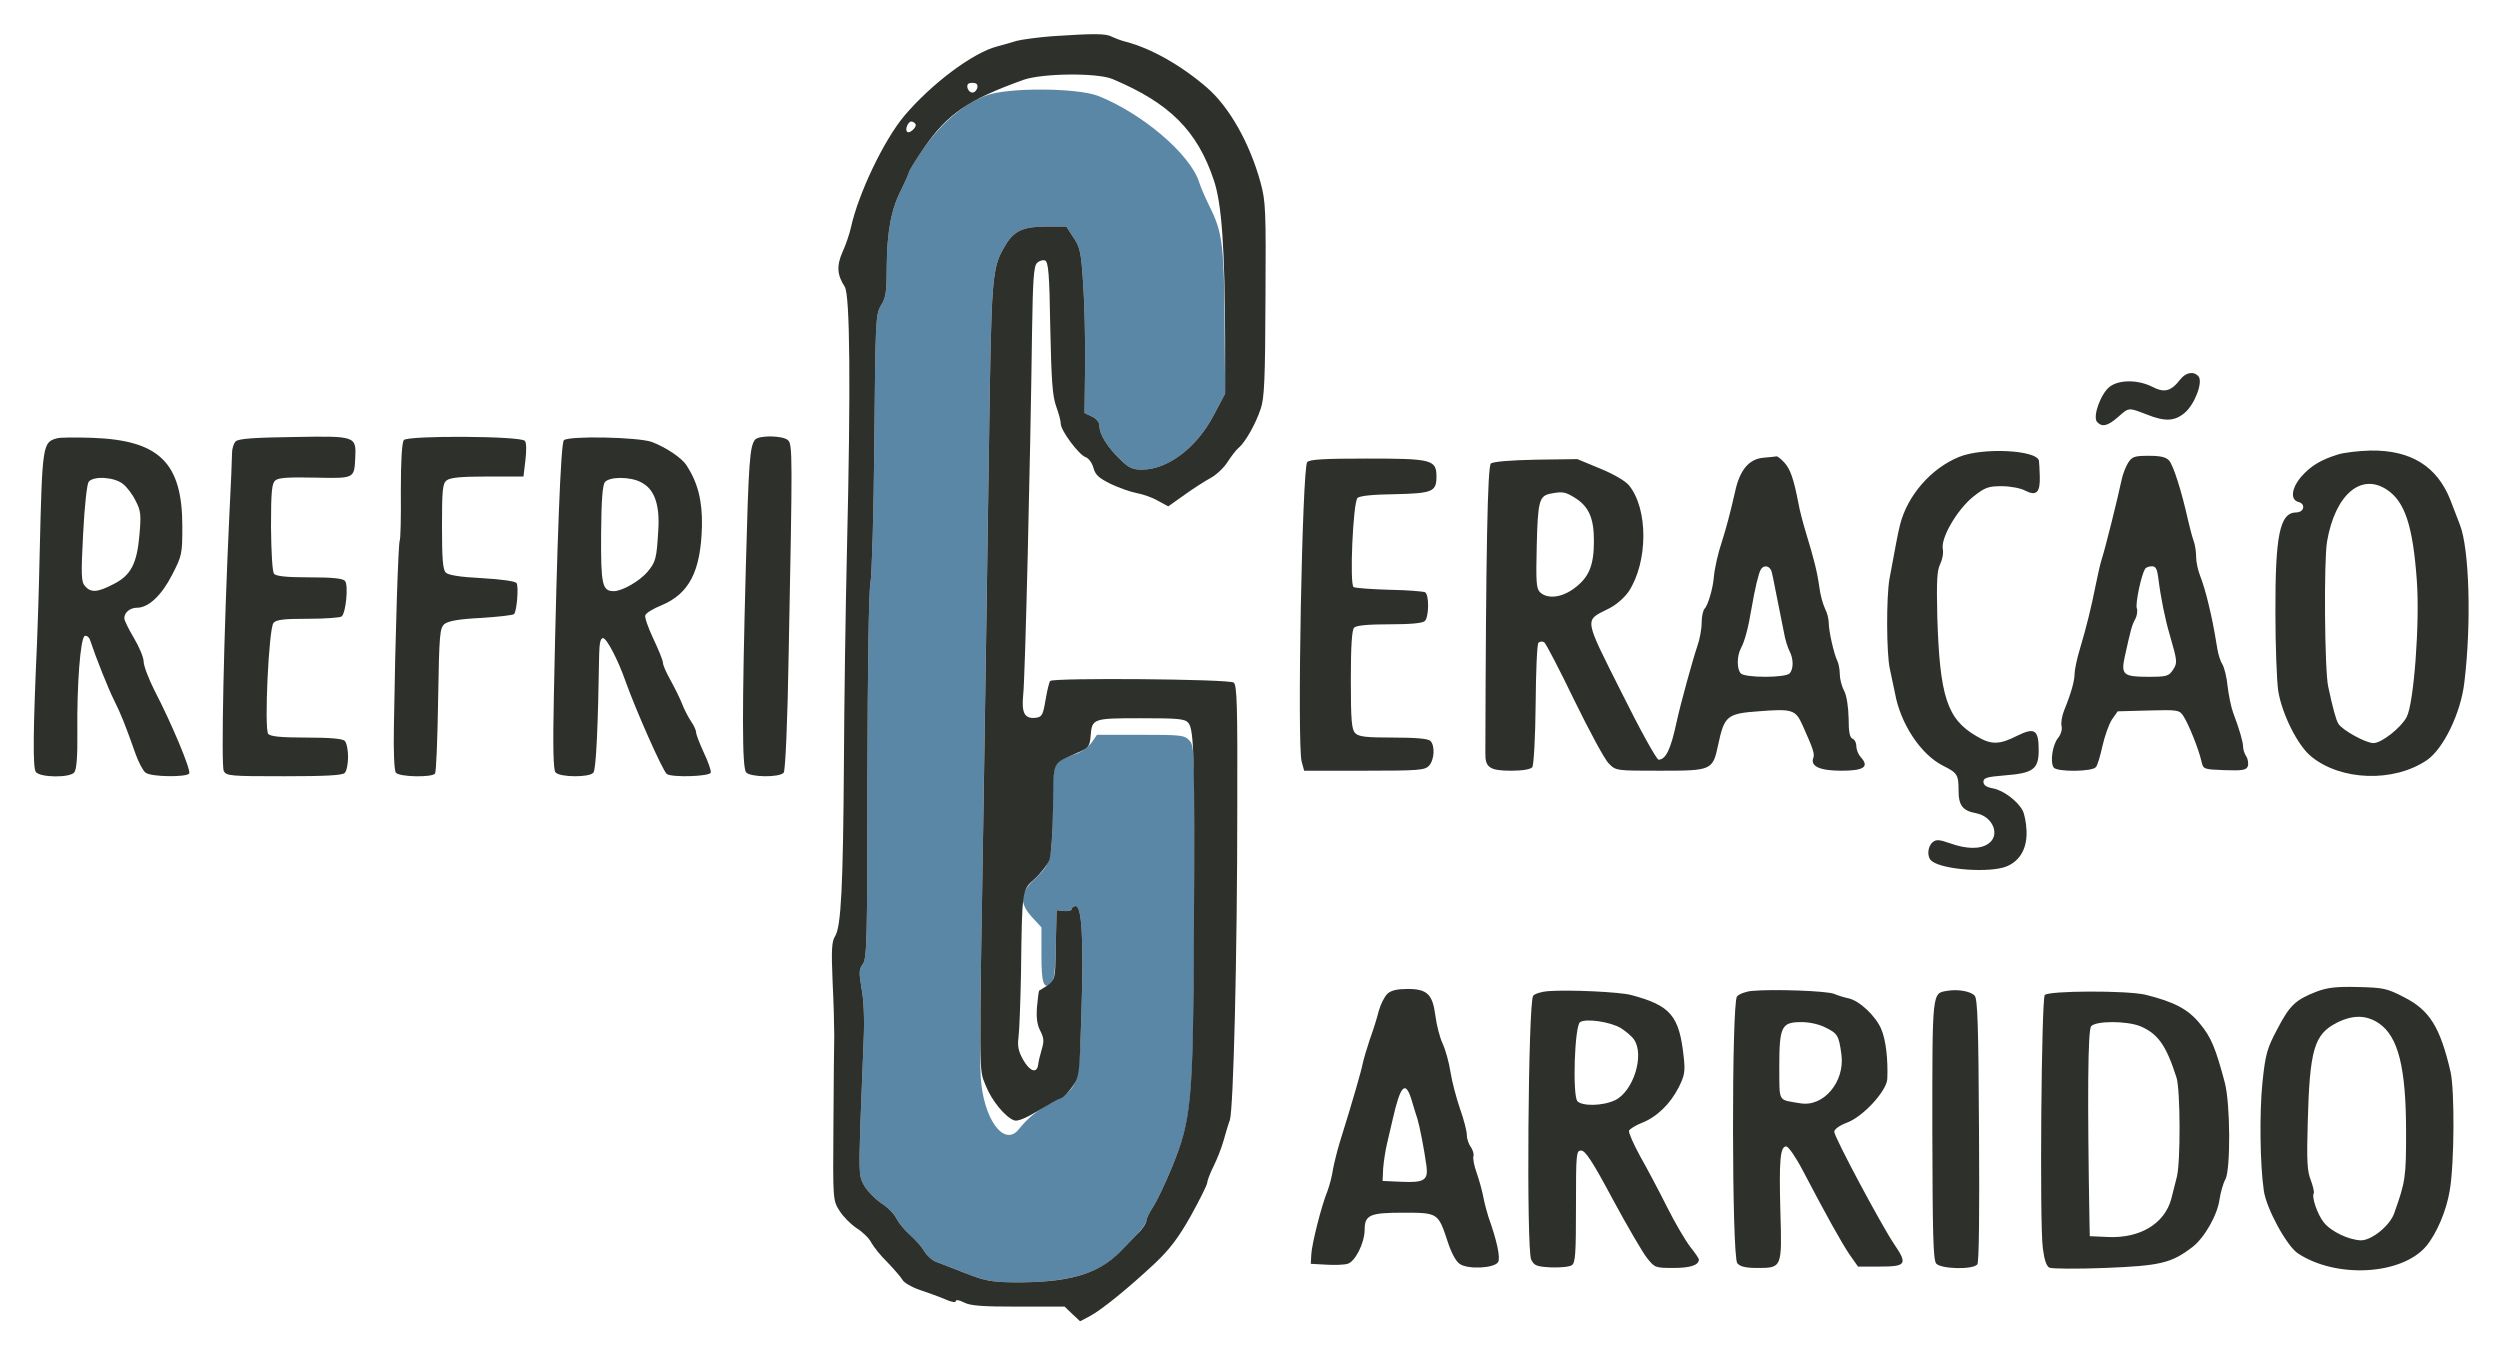
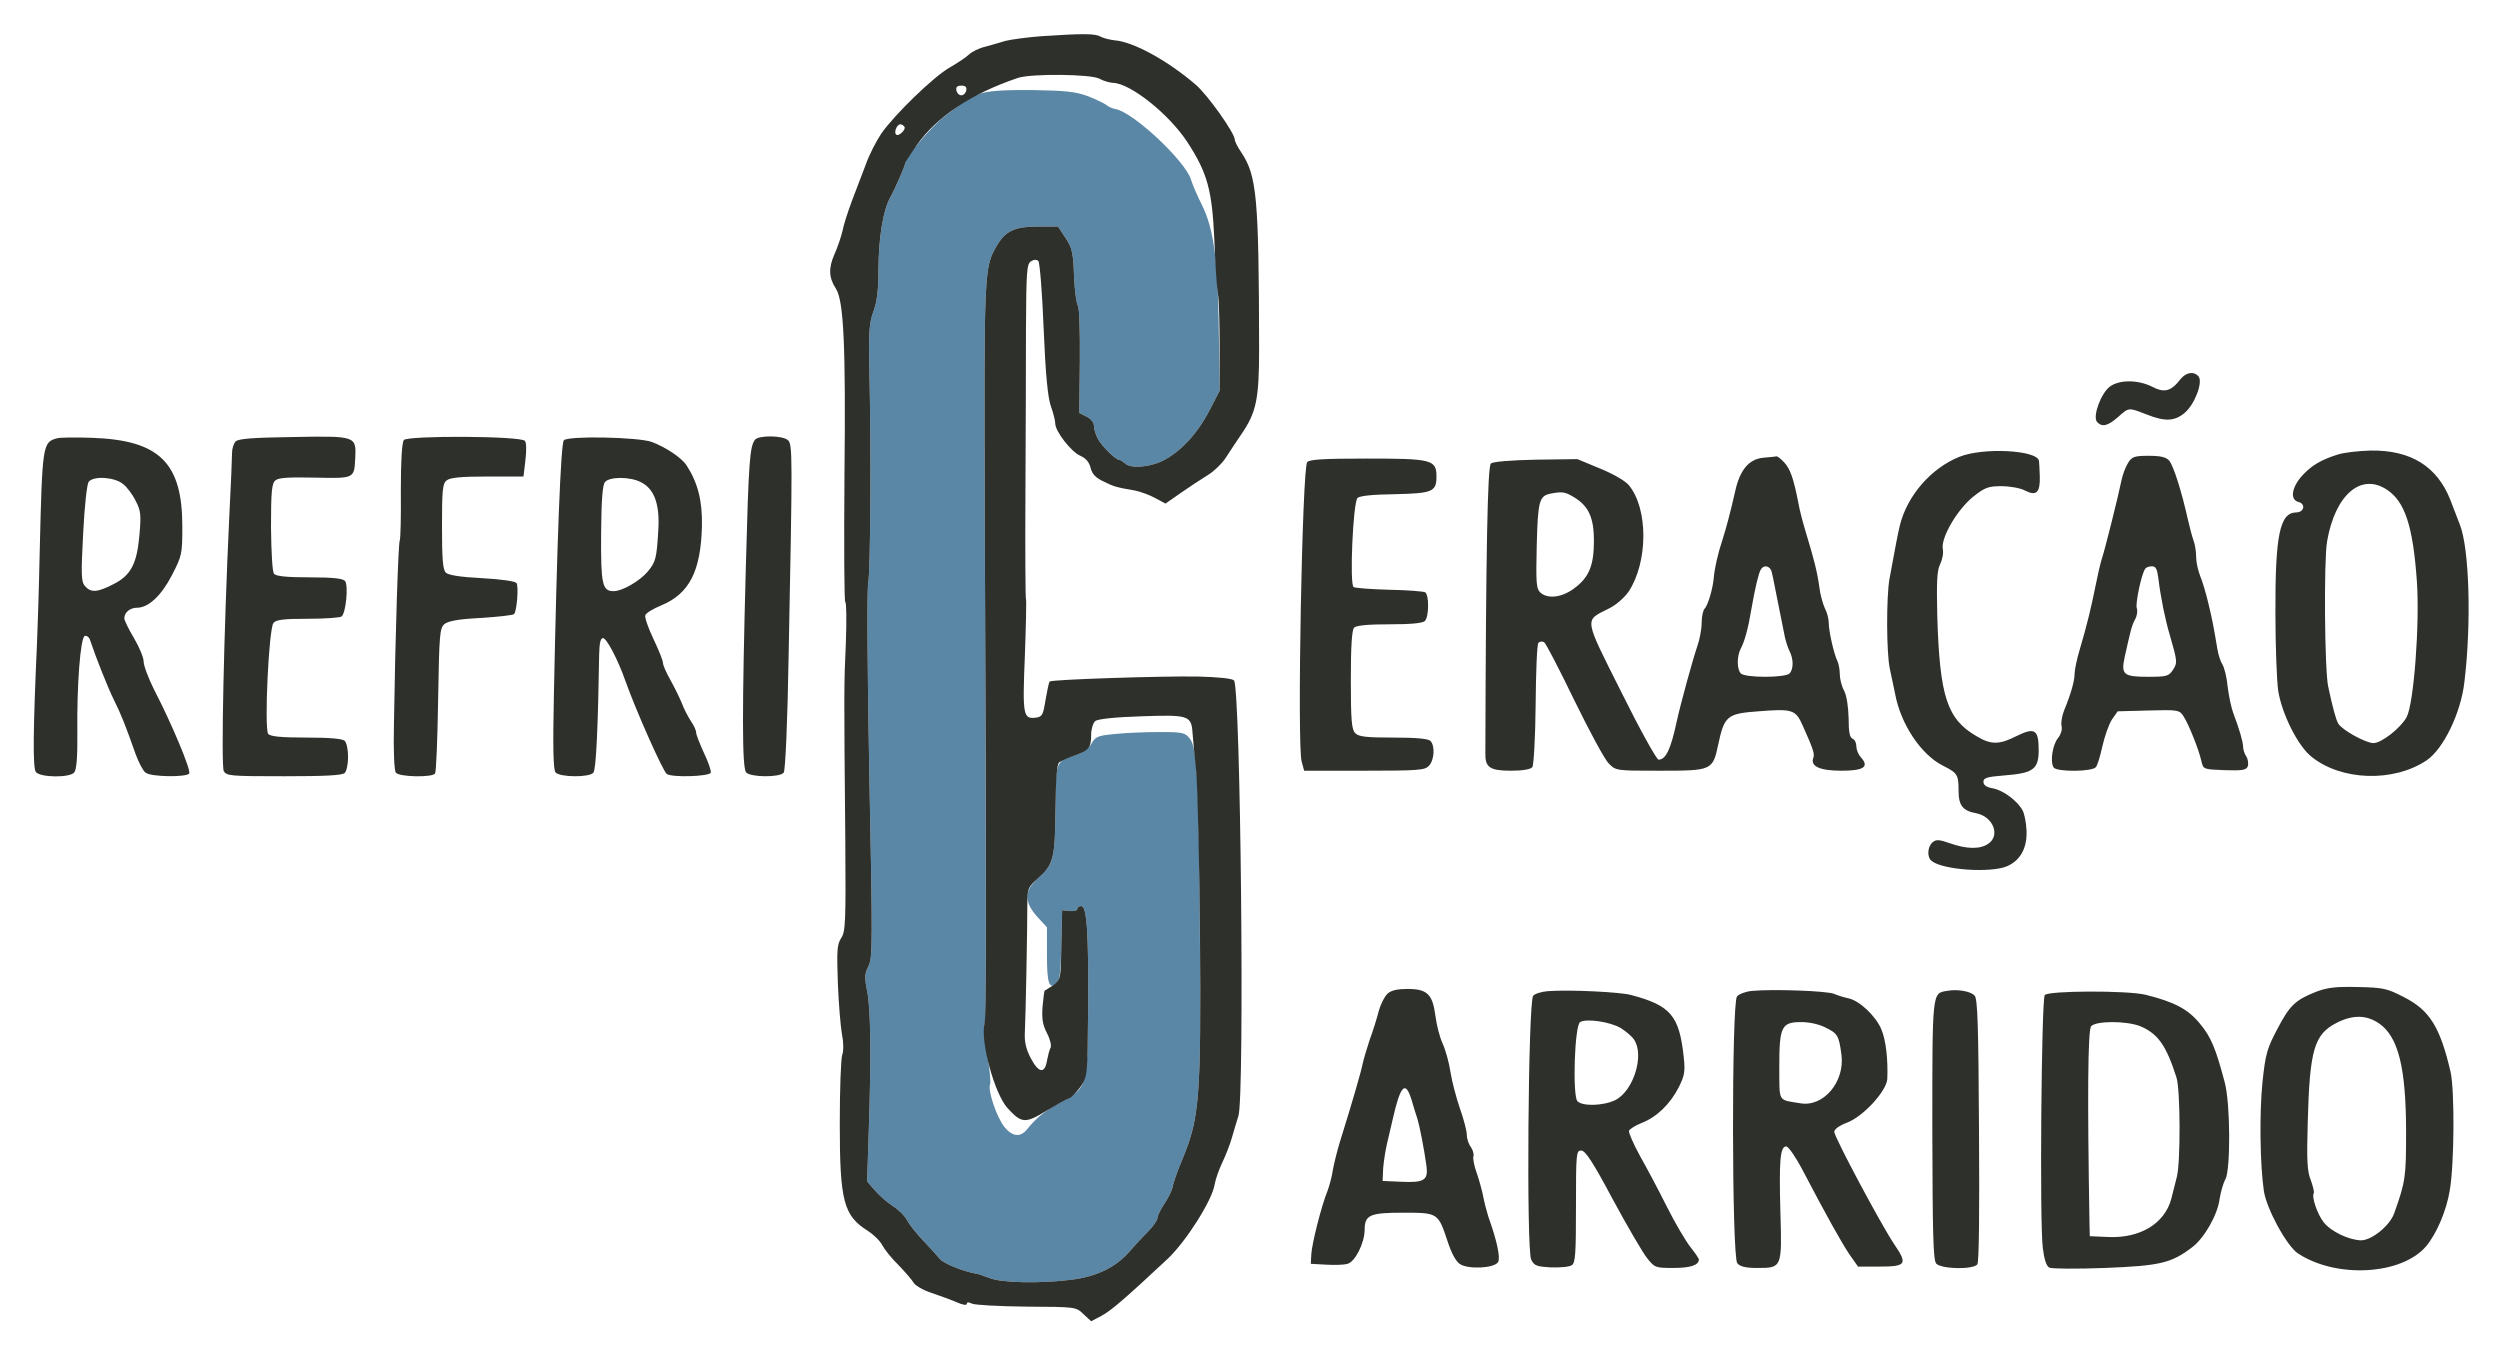
<svg xmlns="http://www.w3.org/2000/svg" viewBox="166 56 905 489" role="img" aria-label="Refrigeração Garrido">
  <g id="letra-g" transform="translate(0,950) scale(0.1,-0.1)" fill="#5B87A6">
-     <path d="M5232 8595 c-81 -29 -162 -98 -227 -190 -30 -44 -55 -83 -55 -88 0 -5 -12 -32 -26 -61 -38 -72 -53 -154 -54 -280 0 -92 -3 -114 -21 -142 -19 -32 -20 -50 -24 -496 -2 -255 -9 -483 -14 -508 -6 -27 -10 -307 -11 -700 0 -591 -2 -658 -16 -679 -15 -20 -15 -31 -5 -90 8 -43 11 -111 7 -196 -3 -71 -8 -210 -12 -308 -5 -170 -4 -179 17 -213 12 -19 39 -46 60 -60 21 -13 46 -38 54 -55 9 -17 32 -45 51 -61 19 -17 42 -43 51 -59 9 -15 28 -32 42 -37 14 -5 62 -24 106 -41 68 -27 95 -32 170 -33 197 -2 307 28 384 105 17 18 47 48 66 68 19 19 35 42 35 50 0 8 11 30 24 50 13 19 44 84 69 145 73 179 77 226 80 925 2 575 1 598 -17 618 -18 20 -29 21 -177 21 l-158 0 -20 -29 c-12 -16 -38 -35 -59 -41 -82 -27 -80 -20 -81 -200 -2 -179 -7 -197 -63 -250 -56 -51 -59 -87 -14 -138 l36 -39 0 -101 c0 -102 8 -125 35 -102 11 9 15 44 17 138 l3 127 28 -3 c15 -1 27 2 27 8 0 5 6 10 14 10 22 0 29 -118 21 -379 -8 -274 -10 -280 -108 -333 -56 -30 -85 -54 -119 -96 -54 -67 -130 40 -138 193 -2 39 -3 126 -2 195 5 294 24 1522 32 2075 9 638 10 654 60 738 31 52 65 67 149 67 l71 0 26 -40 c24 -35 28 -55 35 -167 5 -71 8 -204 7 -298 l-2 -170 27 -13 c17 -8 27 -21 27 -35 0 -29 29 -76 75 -120 31 -31 45 -37 79 -37 93 0 197 79 258 194 l43 81 -2 258 c-2 278 -8 326 -53 417 -15 30 -33 71 -39 90 -32 102 -207 250 -366 313 -76 29 -324 31 -403 2z" />
+     <path d="M5208 8601 c-23 -8 -47 -18 -53 -23 -5 -5 -38 -30 -72 -56 -50 -38 -146 -151 -146 -172 0 -9 -37 -94 -54 -124 -26 -47 -42 -143 -43 -258 0 -78 -5 -120 -18 -155 -15 -41 -18 -72 -15 -208 7 -296 4 -730 -4 -775 -5 -25 -3 -330 4 -700 12 -606 12 -657 -3 -687 -14 -28 -15 -41 -5 -90 13 -66 15 -234 6 -504 l-6 -186 28 -32 c15 -18 45 -44 65 -57 21 -13 44 -36 52 -52 8 -15 34 -48 58 -73 23 -24 50 -54 60 -66 13 -17 86 -46 133 -54 6 0 26 -8 46 -15 42 -18 182 -21 294 -7 95 11 166 46 216 105 19 22 49 54 67 72 17 18 32 39 32 47 0 8 12 32 26 53 14 21 27 48 29 59 1 12 18 60 38 107 58 142 65 225 61 750 -3 597 -10 732 -36 765 -18 23 -25 25 -111 25 -51 0 -123 -3 -161 -7 -62 -6 -70 -9 -85 -35 -9 -16 -30 -33 -51 -39 -80 -26 -78 -20 -79 -198 -2 -179 -7 -201 -63 -250 -51 -45 -52 -85 -3 -140 l35 -38 0 -101 c0 -102 8 -125 35 -102 11 9 15 44 17 138 l3 127 28 -3 c15 -1 27 2 27 8 0 5 6 10 14 10 20 0 27 -90 25 -370 -2 -286 -3 -289 -102 -342 -56 -30 -85 -54 -119 -96 -24 -30 -52 -27 -81 7 -28 34 -62 133 -53 156 3 8 -1 55 -10 103 -8 48 -13 100 -9 116 5 30 5 325 0 1831 -3 904 -3 907 45 988 31 52 65 67 149 67 l71 0 27 -41 c24 -36 28 -53 31 -138 2 -53 9 -101 14 -108 5 -7 8 -91 7 -200 l-2 -188 26 -13 c16 -8 27 -21 27 -33 0 -11 6 -32 14 -47 14 -27 65 -77 78 -77 4 0 13 -6 20 -12 19 -20 87 -15 135 8 64 31 127 98 170 181 l38 73 -2 160 c-3 310 -17 423 -63 515 -15 30 -33 71 -39 91 -22 68 -208 242 -272 254 -12 2 -27 9 -34 15 -8 6 -37 20 -67 32 -44 16 -79 20 -200 22 -104 1 -160 -3 -190 -13z" />
  </g>
  <g id="contorno-g" transform="translate(0,950) scale(0.1,-0.1)" fill="#2E302C">
-     <path d="M5470 8809 c-52 -4 -111 -12 -130 -17 -19 -6 -51 -15 -70 -20 -89 -23 -239 -136 -337 -252 -74 -89 -166 -281 -193 -405 -5 -22 -18 -61 -30 -87 -22 -50 -20 -83 8 -126 19 -29 22 -364 8 -952 -5 -212 -10 -558 -11 -770 -3 -445 -10 -595 -32 -629 -12 -19 -14 -48 -9 -165 4 -77 6 -166 6 -196 -1 -30 -2 -176 -3 -325 -2 -268 -2 -270 22 -308 13 -21 41 -49 62 -63 21 -13 45 -36 53 -52 8 -15 34 -48 59 -72 24 -25 48 -53 54 -63 5 -10 34 -27 64 -37 30 -10 71 -25 92 -34 22 -10 37 -12 37 -6 0 6 12 4 30 -5 23 -12 66 -15 196 -15 l168 0 28 -27 28 -26 36 19 c43 23 140 102 235 191 53 50 85 92 130 172 32 58 59 112 59 119 0 7 10 34 23 60 13 26 29 67 36 92 7 25 17 59 23 75 13 39 27 595 27 1141 1 358 -1 434 -13 443 -15 13 -652 18 -664 6 -4 -3 -11 -34 -17 -68 -9 -54 -13 -62 -33 -65 -42 -6 -55 15 -48 83 7 59 26 851 32 1314 3 189 6 237 18 249 8 8 21 12 29 9 12 -5 16 -46 19 -244 4 -189 8 -247 21 -283 9 -25 17 -53 17 -64 0 -25 66 -113 90 -121 11 -4 23 -20 28 -38 7 -26 19 -37 63 -59 30 -14 72 -29 94 -33 22 -4 57 -16 77 -28 l37 -20 58 41 c32 23 75 51 96 62 20 11 48 37 61 58 13 20 31 44 40 51 24 20 62 87 80 142 13 37 16 110 17 395 2 325 1 354 -18 424 -39 142 -113 273 -194 343 -94 81 -202 142 -294 166 -17 4 -39 13 -50 18 -21 12 -64 12 -215 2z m217 -155 c207 -87 307 -187 367 -366 29 -86 40 -246 41 -583 l0 -190 -43 -81 c-61 -115 -165 -194 -258 -194 -34 0 -48 6 -79 37 -46 44 -75 91 -75 120 0 14 -10 27 -27 35 l-27 13 2 170 c1 94 -2 227 -7 298 -7 112 -11 132 -35 167 l-26 40 -71 0 c-84 0 -118 -15 -149 -67 -50 -84 -51 -100 -60 -738 -5 -330 -13 -897 -19 -1260 -17 -1036 -18 -981 7 -1044 22 -56 72 -116 104 -127 12 -4 43 9 86 35 37 22 74 43 84 46 9 4 28 23 41 43 25 36 25 43 32 273 8 261 1 379 -21 379 -8 0 -14 -5 -14 -10 0 -6 -12 -9 -27 -8 l-28 3 -3 -127 c-3 -139 2 -125 -60 -164 -2 -1 -5 -27 -8 -58 -3 -40 0 -65 12 -88 13 -25 14 -38 5 -67 -6 -20 -12 -45 -13 -56 -5 -33 -31 -23 -55 20 -17 31 -20 49 -16 80 3 22 7 126 9 230 4 309 3 302 50 344 22 20 45 50 52 66 7 17 13 97 14 190 3 180 -7 157 93 202 36 16 40 22 43 58 5 64 7 65 182 65 137 0 159 -2 172 -17 21 -25 23 -134 20 -753 -3 -622 -9 -682 -79 -854 -25 -61 -56 -126 -69 -145 -13 -20 -24 -42 -24 -50 0 -8 -13 -29 -30 -45 -16 -17 -46 -47 -66 -68 -81 -82 -188 -112 -389 -110 -75 1 -102 6 -170 33 -44 17 -92 36 -106 41 -14 5 -33 22 -42 37 -9 16 -32 42 -51 59 -19 16 -42 44 -51 61 -8 17 -33 42 -54 55 -21 14 -48 41 -60 60 -21 34 -22 43 -17 213 4 98 9 237 12 308 4 85 1 153 -7 196 -10 59 -10 70 5 90 14 21 16 88 16 679 1 393 5 673 11 700 5 25 12 253 14 508 4 446 5 464 24 496 18 28 21 50 21 142 1 126 16 208 54 280 14 29 26 56 26 60 0 5 25 45 55 89 85 123 160 174 360 246 68 24 267 26 322 3z m-489 -31 c-2 -10 -10 -18 -18 -18 -8 0 -16 8 -18 18 -2 12 3 17 18 17 15 0 20 -5 18 -17z m-224 -132 c7 -10 -22 -37 -30 -28 -9 8 3 37 15 37 5 0 12 -4 15 -9z" />
+     <path d="M5430 8809 c-52 -4 -111 -12 -130 -17 -19 -6 -52 -15 -73 -21 -22 -5 -49 -18 -60 -29 -12 -11 -44 -32 -70 -47 -58 -33 -200 -171 -247 -239 -18 -27 -44 -77 -56 -112 -13 -35 -36 -94 -50 -131 -14 -38 -30 -86 -34 -108 -5 -22 -18 -61 -30 -87 -21 -49 -20 -83 6 -123 28 -44 36 -202 31 -671 -2 -255 -1 -464 3 -464 4 0 5 -66 2 -147 -7 -153 -7 -171 -2 -715 2 -296 1 -330 -15 -354 -15 -23 -16 -45 -12 -163 3 -75 10 -158 15 -186 6 -29 6 -60 1 -73 -5 -13 -9 -125 -9 -250 0 -281 14 -333 102 -388 20 -13 44 -36 52 -52 8 -15 34 -48 59 -72 24 -25 48 -53 54 -63 5 -10 34 -27 64 -37 30 -10 71 -25 92 -34 22 -10 37 -12 37 -6 0 7 6 7 18 1 9 -5 98 -10 197 -11 180 -1 180 -1 207 -27 l28 -26 36 19 c35 18 89 65 242 208 67 64 160 211 169 268 3 18 15 53 27 78 12 25 28 65 35 90 7 25 18 61 24 80 23 69 8 1554 -16 1577 -8 7 -55 12 -132 14 -141 2 -528 -11 -535 -18 -3 -2 -9 -32 -15 -66 -9 -56 -12 -62 -36 -65 -45 -5 -48 8 -39 223 4 110 6 203 4 206 -2 4 -3 170 -2 370 1 200 2 471 2 603 1 215 3 240 18 250 11 7 21 7 27 1 5 -6 14 -116 19 -245 7 -167 15 -248 26 -280 9 -25 16 -53 16 -63 0 -29 59 -104 91 -117 20 -9 32 -23 37 -44 6 -23 19 -36 47 -49 38 -19 46 -21 115 -33 19 -4 52 -16 72 -27 l37 -20 56 39 c30 21 74 50 97 64 23 14 54 44 68 67 14 22 38 58 53 80 55 80 65 127 65 311 -1 549 -8 626 -65 711 -13 19 -23 39 -23 45 0 24 -98 162 -141 199 -101 87 -226 156 -294 161 -16 2 -39 7 -50 13 -21 12 -63 12 -215 2z m210 -154 c14 -8 36 -14 49 -15 62 -1 202 -112 269 -214 73 -112 90 -174 98 -356 3 -85 9 -173 13 -195 4 -22 6 -110 6 -195 l0 -155 -38 -73 c-43 -83 -106 -150 -170 -181 -48 -23 -116 -28 -135 -8 -7 6 -16 12 -20 12 -13 0 -64 50 -78 77 -8 15 -14 36 -14 47 0 12 -11 25 -27 33 l-26 13 2 188 c1 109 -2 193 -7 200 -5 7 -12 55 -14 108 -3 85 -7 102 -31 138 l-27 41 -71 0 c-84 0 -118 -15 -149 -67 -48 -81 -48 -84 -45 -988 6 -1523 5 -1805 -1 -1830 -16 -64 36 -254 83 -306 51 -56 64 -57 141 -10 37 22 74 43 84 46 9 4 27 23 41 43 24 37 24 40 26 282 2 280 -5 370 -25 370 -8 0 -14 -5 -14 -10 0 -6 -12 -9 -27 -8 l-28 3 -3 -127 c-3 -139 2 -125 -60 -164 -2 -1 -5 -27 -8 -58 -3 -44 0 -65 16 -96 12 -23 17 -46 13 -53 -4 -6 -9 -27 -13 -47 -8 -48 -30 -45 -59 10 -17 33 -23 58 -21 95 3 53 9 372 9 466 0 52 3 58 38 89 57 50 62 72 64 250 1 112 5 162 13 170 7 5 32 17 56 25 52 18 60 28 60 76 0 20 7 42 15 49 9 7 70 14 167 17 171 6 181 3 185 -61 1 -17 7 -78 13 -136 5 -58 12 -330 14 -605 4 -575 -2 -650 -61 -795 -20 -47 -37 -95 -38 -107 -2 -11 -15 -38 -29 -59 -14 -21 -26 -45 -26 -53 0 -8 -15 -29 -32 -47 -18 -18 -48 -50 -67 -72 -50 -59 -121 -94 -216 -105 -112 -14 -252 -11 -294 7 -20 7 -40 15 -46 15 -47 8 -120 37 -133 54 -10 12 -37 42 -60 66 -24 25 -50 58 -58 73 -8 16 -31 39 -52 52 -20 13 -50 39 -65 57 l-28 32 6 186 c9 270 7 438 -6 504 -10 49 -9 62 5 90 15 30 15 81 3 687 -7 370 -9 675 -4 700 8 45 11 479 4 775 -3 136 0 167 15 208 13 35 18 77 18 155 1 115 17 211 43 258 17 30 54 115 54 124 0 3 19 32 42 65 73 103 197 186 366 243 48 16 265 14 295 -3z m-482 -42 c-2 -10 -10 -18 -18 -18 -8 0 -16 8 -18 18 -2 12 3 17 18 17 15 0 20 -5 18 -17z m-224 -132 c7 -10 -22 -37 -30 -28 -9 8 3 37 15 37 5 0 12 -4 15 -9z" />
  </g>
  <g id="palavra-refrigeracao" transform="translate(0,950) scale(0.1,-0.1)" fill="#2E302C">
    <path d="M9553 7567 c-34 -44 -58 -50 -102 -27 -52 26 -120 26 -154 0 -32 -25 -62 -107 -46 -127 18 -20 38 -16 76 17 40 36 38 35 103 10 67 -27 102 -25 138 5 37 31 67 111 51 132 -17 20 -45 16 -66 -10z M1865 7353 c-50 -14 -52 -24 -61 -400 -3 -144 -8 -297 -10 -340 -14 -310 -16 -454 -4 -468 17 -20 123 -21 139 -1 8 10 12 57 11 143 -2 173 11 345 27 351 7 2 16 -5 19 -15 22 -66 66 -176 87 -218 25 -50 41 -90 78 -195 11 -30 27 -61 36 -67 20 -16 149 -17 158 -3 7 12 -63 180 -126 301 -21 42 -39 89 -39 104 0 15 -16 53 -35 85 -19 32 -35 64 -35 72 0 21 21 38 46 38 41 0 88 43 127 119 36 70 37 76 37 176 0 230 -83 311 -324 320 -61 2 -120 2 -131 -2z m239 -164 c15 -11 36 -39 47 -62 19 -36 20 -51 14 -121 -9 -107 -31 -149 -95 -181 -58 -30 -81 -31 -102 -7 -14 15 -15 39 -7 191 5 101 14 179 20 187 18 22 92 17 123 -7z M2513 7342 c-7 -7 -13 -26 -13 -41 0 -15 -4 -119 -10 -231 -20 -422 -30 -901 -20 -921 10 -18 23 -19 218 -19 149 0 211 3 220 12 7 7 12 33 12 58 0 25 -5 51 -12 58 -8 8 -54 12 -139 12 -93 0 -129 4 -138 13 -15 19 2 382 19 402 10 12 38 15 124 15 61 0 116 4 122 8 16 10 26 113 13 129 -8 9 -44 13 -129 13 -82 0 -121 4 -128 13 -6 7 -10 75 -11 169 0 129 3 159 16 169 11 10 50 12 143 10 144 -3 142 -4 146 71 4 80 2 80 -224 76 -145 -2 -199 -6 -209 -16z M3122 7347 c-7 -9 -11 -73 -11 -184 1 -95 -1 -175 -4 -180 -5 -8 -16 -336 -21 -668 -2 -93 1 -165 7 -172 12 -16 133 -18 142 -3 4 6 9 127 11 268 4 238 6 258 23 273 14 11 51 18 132 22 62 4 116 10 120 14 10 12 17 99 9 112 -4 7 -55 14 -124 18 -81 4 -122 11 -132 20 -11 11 -14 49 -14 167 0 131 2 156 17 167 12 10 51 14 147 14 l131 0 7 59 c4 34 4 64 -2 70 -14 18 -424 20 -438 3z M3701 7346 c-11 -13 -25 -372 -36 -925 -4 -189 -2 -268 6 -277 15 -18 123 -19 137 -1 10 11 17 169 21 430 1 40 5 57 14 57 13 0 54 -78 81 -155 36 -102 136 -328 150 -337 19 -13 154 -9 159 5 2 6 -9 39 -25 72 -15 33 -28 66 -28 73 0 8 -8 26 -18 40 -10 15 -26 45 -34 67 -9 22 -28 60 -42 85 -14 25 -26 52 -26 60 0 9 -16 48 -35 88 -19 40 -32 78 -29 85 3 8 29 24 59 36 100 42 142 123 146 286 2 92 -15 158 -56 221 -18 27 -73 64 -125 84 -50 18 -305 23 -319 6z m280 -152 c48 -24 68 -81 62 -173 -6 -103 -9 -115 -39 -151 -29 -34 -92 -70 -122 -70 -42 0 -47 23 -46 207 1 122 5 177 14 188 17 20 92 20 131 -1z M4393 7348 c-19 -24 -23 -83 -33 -458 -14 -523 -14 -728 1 -746 15 -18 122 -19 136 -1 6 7 14 184 18 432 14 714 14 755 -2 771 -18 18 -107 19 -120 2z M8752 7286 c-101 -41 -187 -139 -214 -246 -8 -33 -16 -75 -38 -195 -12 -68 -11 -270 1 -325 5 -25 14 -65 19 -90 20 -111 94 -222 174 -262 52 -26 56 -33 56 -90 0 -54 15 -73 64 -82 61 -12 88 -80 44 -110 -29 -21 -79 -20 -138 1 -40 14 -51 15 -64 4 -19 -16 -21 -55 -3 -68 40 -32 212 -44 272 -19 49 21 74 67 71 130 -1 28 -8 61 -14 72 -19 35 -70 73 -107 80 -24 4 -35 12 -35 24 0 14 13 18 76 23 104 8 124 22 124 91 0 75 -14 84 -79 52 -63 -32 -93 -33 -146 -1 -107 62 -133 144 -142 432 -3 129 -1 167 10 190 8 16 13 40 10 55 -8 41 52 143 110 190 43 34 55 38 103 38 30 0 69 -7 85 -16 41 -21 55 -7 53 53 -1 26 -2 51 -3 55 -7 39 -204 49 -289 14z M10124 7295 c-64 -20 -98 -41 -133 -80 -36 -42 -41 -84 -11 -92 28 -7 21 -38 -8 -38 -59 -1 -76 -81 -75 -365 0 -118 5 -244 10 -280 13 -83 70 -198 119 -238 108 -89 299 -95 419 -14 60 41 123 170 136 282 26 214 18 483 -16 570 -7 19 -23 60 -35 91 -48 121 -143 180 -288 178 -42 -1 -95 -7 -118 -14z m177 -128 c65 -43 94 -132 108 -330 11 -154 -11 -445 -37 -493 -21 -39 -91 -94 -120 -94 -28 0 -113 47 -127 70 -9 14 -21 60 -37 135 -13 58 -16 458 -4 525 29 169 123 250 217 187z M8043 7283 c-52 -5 -85 -44 -102 -123 -19 -83 -32 -131 -46 -175 -16 -48 -28 -101 -31 -135 -3 -39 -21 -101 -33 -113 -6 -6 -11 -29 -11 -51 0 -23 -7 -61 -16 -86 -16 -47 -60 -206 -75 -275 -21 -98 -39 -135 -65 -135 -7 0 -67 108 -135 245 -137 273 -134 257 -47 301 29 14 58 40 74 63 70 107 71 298 1 384 -13 16 -56 41 -105 61 l-82 34 -150 -2 c-92 -2 -155 -7 -163 -14 -12 -10 -18 -315 -20 -1049 -1 -51 16 -63 93 -63 42 0 71 5 77 13 5 6 11 108 12 227 1 118 5 218 10 223 5 5 14 6 21 2 6 -4 55 -98 109 -210 55 -112 110 -215 125 -229 25 -26 27 -26 183 -26 191 0 193 1 213 95 22 103 32 112 145 120 125 10 135 6 161 -52 38 -85 44 -103 38 -117 -11 -30 24 -46 102 -46 81 0 102 14 70 49 -9 10 -16 27 -16 40 0 12 -6 24 -14 27 -10 4 -14 25 -14 74 -1 42 -7 81 -16 99 -9 16 -16 44 -16 61 0 16 -4 38 -9 48 -12 24 -31 107 -31 138 0 14 -6 37 -14 52 -7 15 -17 50 -20 77 -8 57 -20 103 -48 195 -11 36 -24 85 -28 110 -17 87 -29 122 -51 146 -12 13 -25 23 -28 22 -3 -1 -25 -3 -48 -5z m-685 -143 c53 -32 72 -74 72 -158 0 -90 -18 -133 -73 -173 -45 -33 -96 -38 -122 -13 -14 14 -15 38 -12 170 4 160 9 179 50 187 42 8 52 7 85 -13z m716 -272 c3 -13 8 -36 11 -53 8 -40 22 -109 33 -165 4 -25 14 -55 20 -67 15 -28 15 -66 0 -81 -7 -7 -42 -12 -88 -12 -46 0 -81 5 -88 12 -15 15 -15 63 0 91 14 26 27 75 38 142 13 75 26 130 34 143 12 20 35 13 40 -10z M9364 7265 c-9 -14 -20 -43 -24 -63 -13 -63 -61 -255 -72 -287 -5 -16 -15 -59 -22 -95 -16 -80 -32 -146 -57 -230 -11 -36 -19 -76 -19 -89 0 -26 -13 -72 -38 -133 -8 -20 -12 -46 -9 -57 3 -12 -3 -31 -14 -44 -19 -25 -28 -84 -15 -105 10 -17 140 -16 153 1 6 6 16 41 24 77 8 35 23 78 34 95 l21 30 111 3 c109 3 113 2 128 -22 18 -28 54 -117 64 -161 7 -30 7 -30 84 -33 65 -2 78 0 84 14 3 9 1 25 -5 35 -7 10 -12 26 -12 36 0 17 -14 65 -36 123 -7 19 -16 62 -20 95 -3 33 -12 69 -19 80 -7 11 -15 36 -18 55 -14 84 -19 109 -33 167 -8 34 -21 78 -29 97 -8 20 -15 51 -15 70 0 19 -4 45 -9 58 -5 13 -14 48 -21 78 -22 99 -52 195 -68 213 -11 12 -30 17 -73 17 -52 0 -61 -3 -75 -25z m109 -417 c9 -73 25 -151 42 -208 27 -94 28 -99 11 -125 -15 -23 -23 -25 -90 -25 -89 0 -98 8 -85 70 22 99 26 116 38 138 7 12 10 31 6 41 -5 17 16 119 30 141 3 6 14 10 25 10 14 0 19 -10 23 -42z M6392 7267 c-18 -22 -37 -1024 -20 -1084 l9 -33 218 0 c198 0 219 2 234 18 20 22 22 73 5 90 -8 8 -53 12 -134 12 -98 0 -126 3 -138 16 -13 13 -16 45 -16 193 0 124 4 181 12 189 8 8 51 12 128 12 77 0 120 4 128 12 15 15 16 94 1 104 -6 3 -64 8 -129 9 -66 2 -124 6 -130 10 -15 9 -2 305 14 322 7 8 54 13 135 14 137 3 151 9 151 64 0 61 -17 65 -251 65 -157 0 -209 -3 -217 -13z" />
  </g>
  <g id="palavra-garrido" transform="translate(0,950) scale(0.1,-0.1)" fill="#2E302C">
    <path d="M10045 5350 c-76 -30 -96 -49 -141 -135 -37 -70 -43 -89 -54 -194 -11 -110 -9 -294 5 -391 9 -65 83 -200 123 -227 139 -92 376 -79 465 26 38 46 73 128 85 201 17 97 18 365 3 430 -38 163 -76 223 -168 270 -62 32 -75 35 -168 37 -79 2 -110 -2 -150 -17z m226 -114 c71 -48 99 -161 99 -395 0 -162 -2 -178 -43 -293 -15 -44 -81 -98 -120 -98 -44 1 -109 32 -135 65 -23 29 -45 93 -36 106 2 4 -3 25 -11 47 -13 32 -15 70 -11 208 7 265 23 320 106 362 58 29 106 28 151 -2z M6683 5343 c-11 -10 -25 -38 -32 -63 -6 -25 -21 -72 -33 -105 -11 -33 -22 -71 -25 -85 -4 -23 -36 -135 -83 -285 -10 -33 -21 -78 -25 -100 -3 -22 -12 -56 -19 -75 -23 -56 -57 -193 -59 -230 l-2 -35 54 -3 c30 -2 66 -1 79 3 27 7 61 73 62 122 0 55 18 63 139 63 126 0 127 0 161 -103 14 -43 30 -73 45 -83 31 -20 124 -15 138 7 9 15 -3 75 -35 164 -5 17 -14 48 -18 70 -4 22 -15 62 -24 88 -10 27 -15 55 -12 62 2 7 -2 21 -9 32 -8 10 -15 30 -15 44 0 14 -11 57 -25 96 -13 38 -29 98 -34 131 -5 34 -18 81 -29 105 -11 24 -22 69 -26 101 -10 77 -30 96 -100 96 -37 0 -60 -5 -73 -17z m87 -385 c7 -24 16 -54 21 -68 8 -26 24 -107 33 -172 6 -50 -8 -60 -91 -56 l-68 3 2 45 c2 25 8 65 14 90 6 25 15 65 21 90 28 123 46 140 68 68z M7263 5352 c-23 -2 -47 -9 -53 -17 -18 -22 -25 -921 -7 -955 11 -22 20 -25 72 -28 33 -1 67 2 75 8 13 8 15 43 15 212 0 194 1 203 19 203 15 0 42 -41 115 -178 53 -98 109 -194 124 -212 27 -34 30 -35 95 -35 61 0 92 10 92 31 0 3 -14 24 -31 45 -17 22 -55 86 -84 144 -29 58 -73 141 -98 185 -24 44 -42 85 -40 92 3 6 23 19 46 28 54 21 103 68 134 129 21 42 24 57 18 110 -16 149 -47 186 -190 224 -40 11 -224 20 -302 14z m265 -134 c17 -11 39 -29 47 -41 39 -56 -2 -188 -69 -220 -45 -21 -119 -22 -136 -3 -18 23 -10 274 10 286 22 14 110 1 148 -22z M8003 5353 c-23 -2 -47 -11 -55 -20 -20 -24 -19 -942 1 -966 10 -12 30 -17 72 -17 90 0 90 0 84 203 -5 185 -1 237 21 237 8 0 35 -39 60 -87 86 -164 139 -259 169 -304 l31 -44 79 0 c96 0 101 9 52 81 -46 68 -217 388 -217 407 0 9 19 23 46 33 59 22 143 114 146 158 3 70 -5 142 -22 181 -20 47 -78 102 -118 111 -15 3 -38 10 -52 16 -25 11 -219 18 -297 11z m266 -133 c43 -21 48 -29 57 -98 13 -98 -65 -190 -148 -176 -84 14 -76 1 -77 131 0 148 8 163 80 163 30 0 65 -8 88 -20z M8708 5353 c-54 -9 -53 1 -53 -503 1 -376 3 -471 14 -484 17 -20 133 -23 149 -3 6 8 8 181 6 486 -2 377 -5 477 -16 487 -15 16 -62 24 -100 17z M9062 5338 c-12 -16 -19 -828 -7 -916 5 -41 13 -66 24 -71 9 -4 99 -5 201 -1 200 8 240 17 317 76 43 33 91 117 98 174 4 25 13 57 21 71 19 36 18 272 -2 349 -33 125 -50 166 -90 214 -43 53 -93 79 -197 105 -67 16 -351 15 -365 -1z m346 -113 c64 -27 94 -70 131 -186 14 -44 15 -308 1 -360 -5 -22 -15 -57 -20 -79 -24 -89 -112 -143 -228 -138 l-67 3 -1 45 c-8 465 -6 701 6 715 17 20 128 20 178 0z" />
  </g>
</svg>
